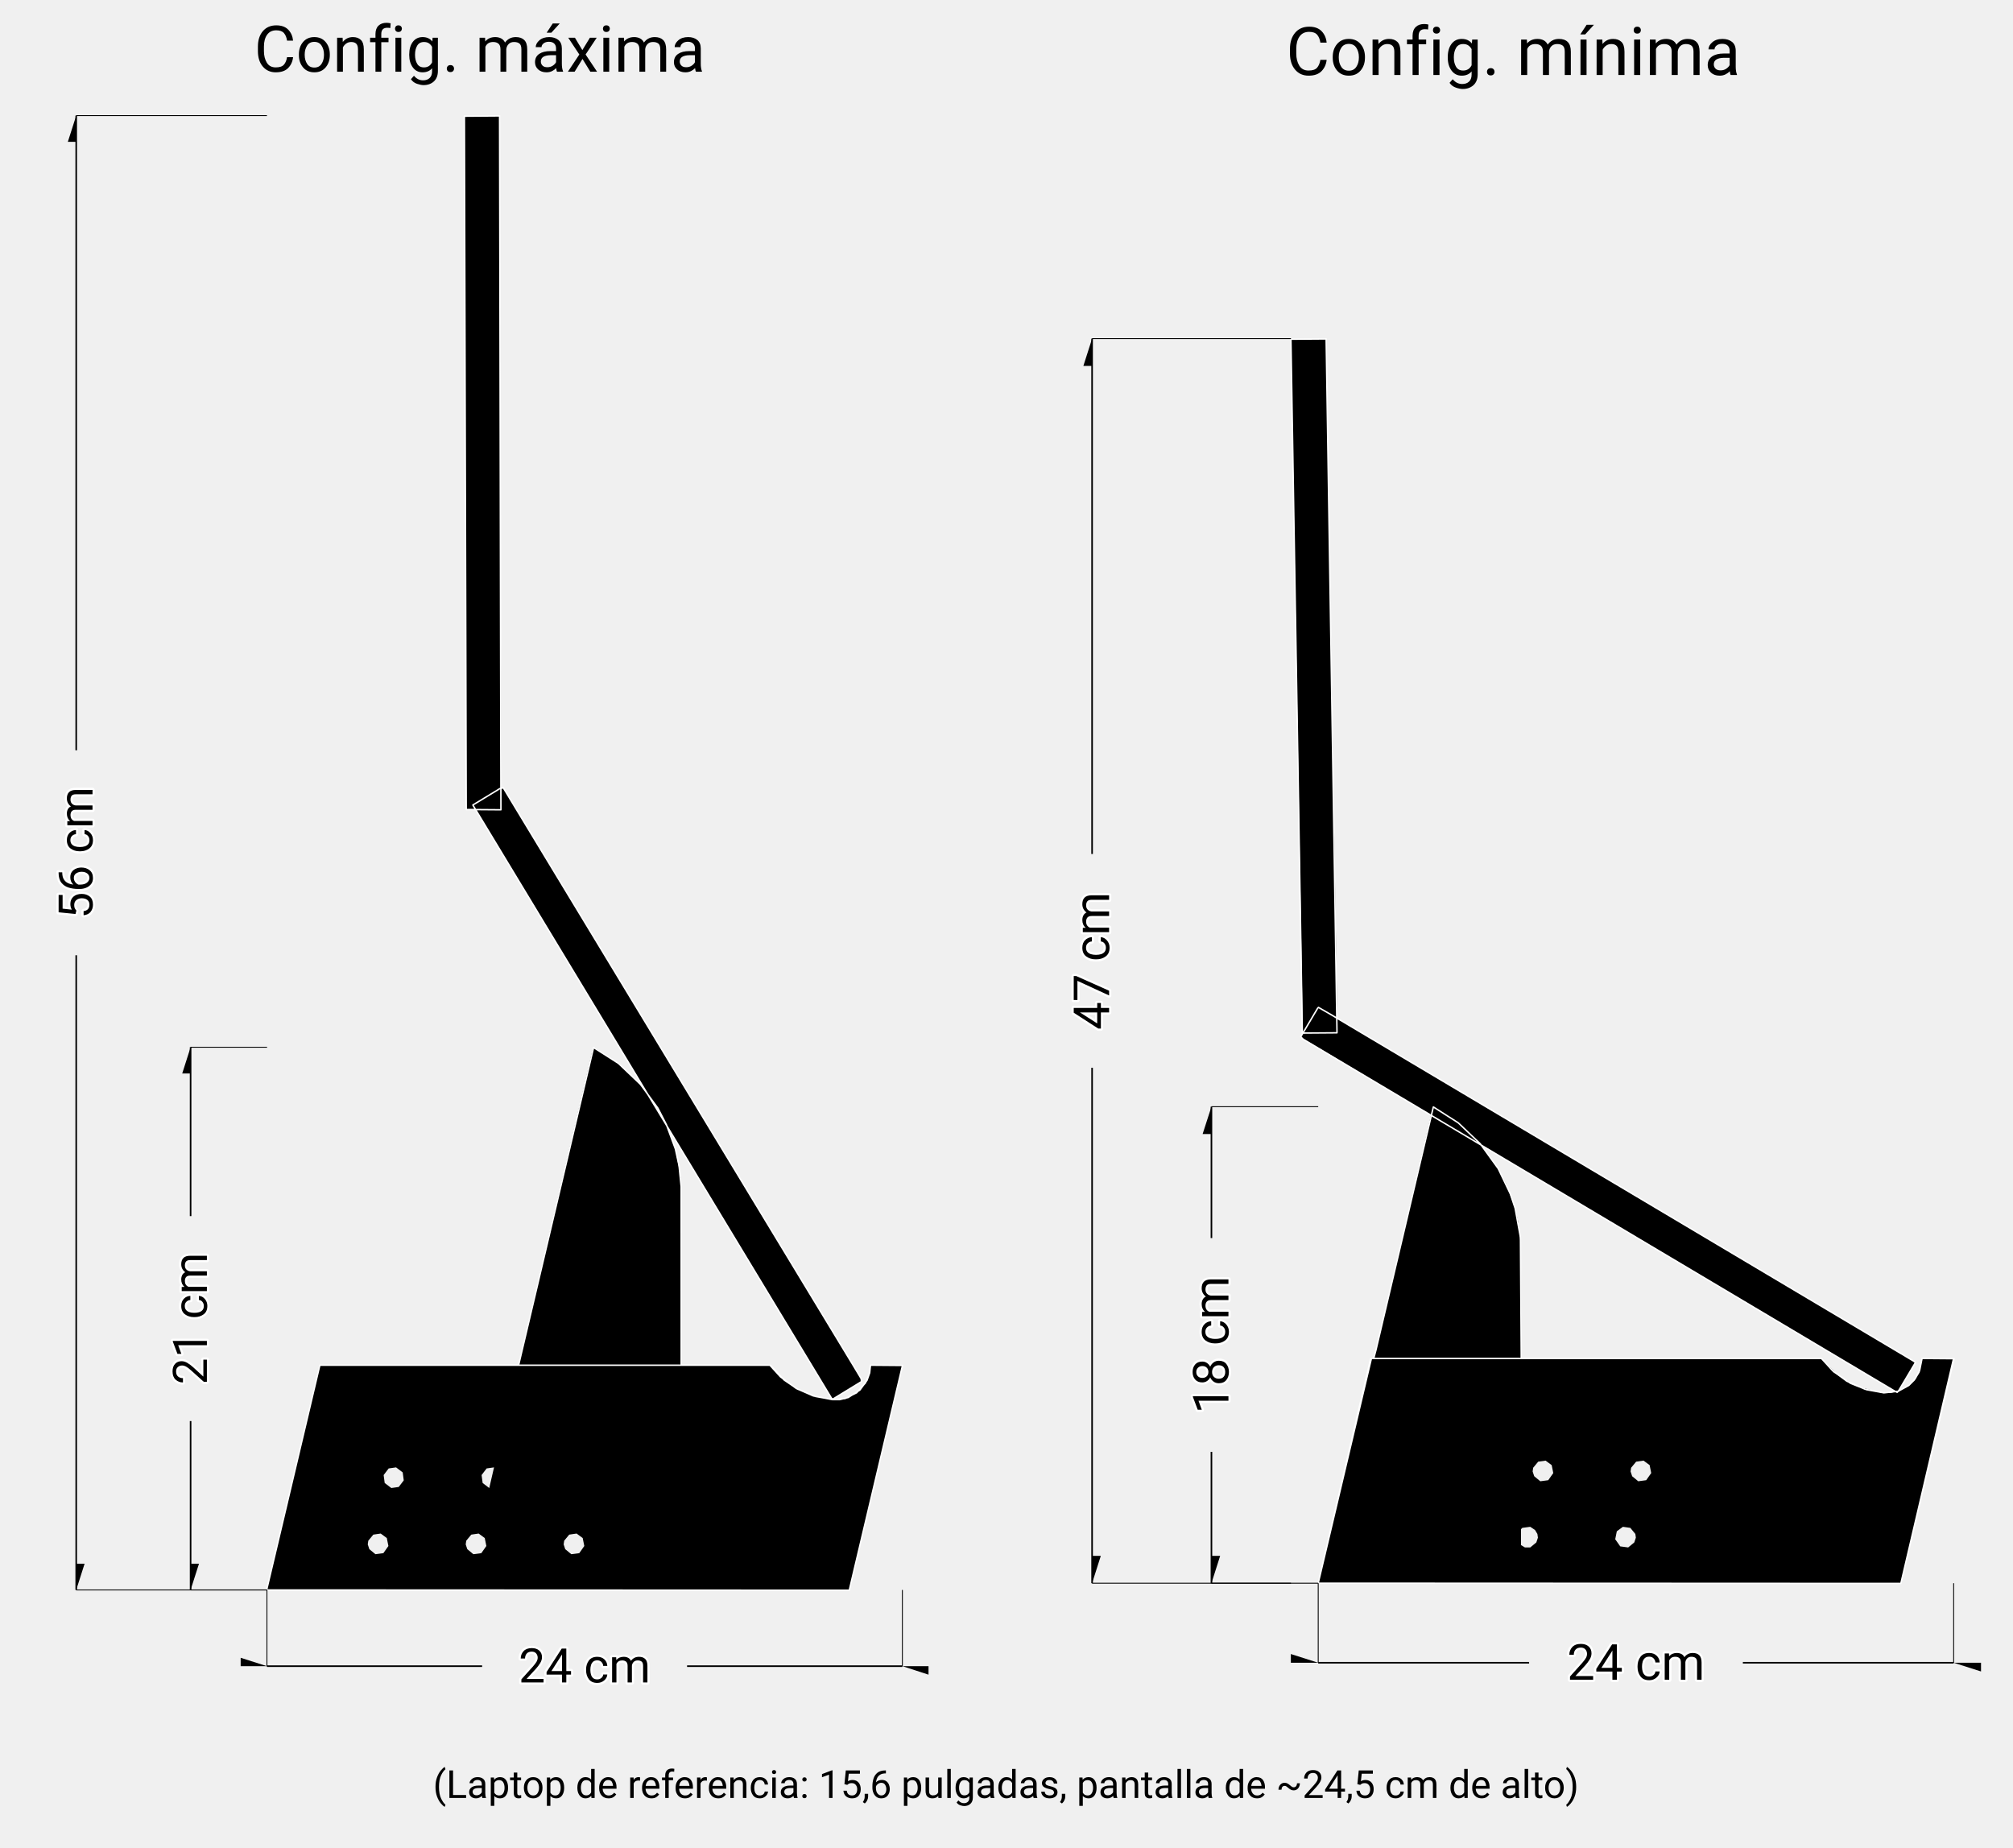
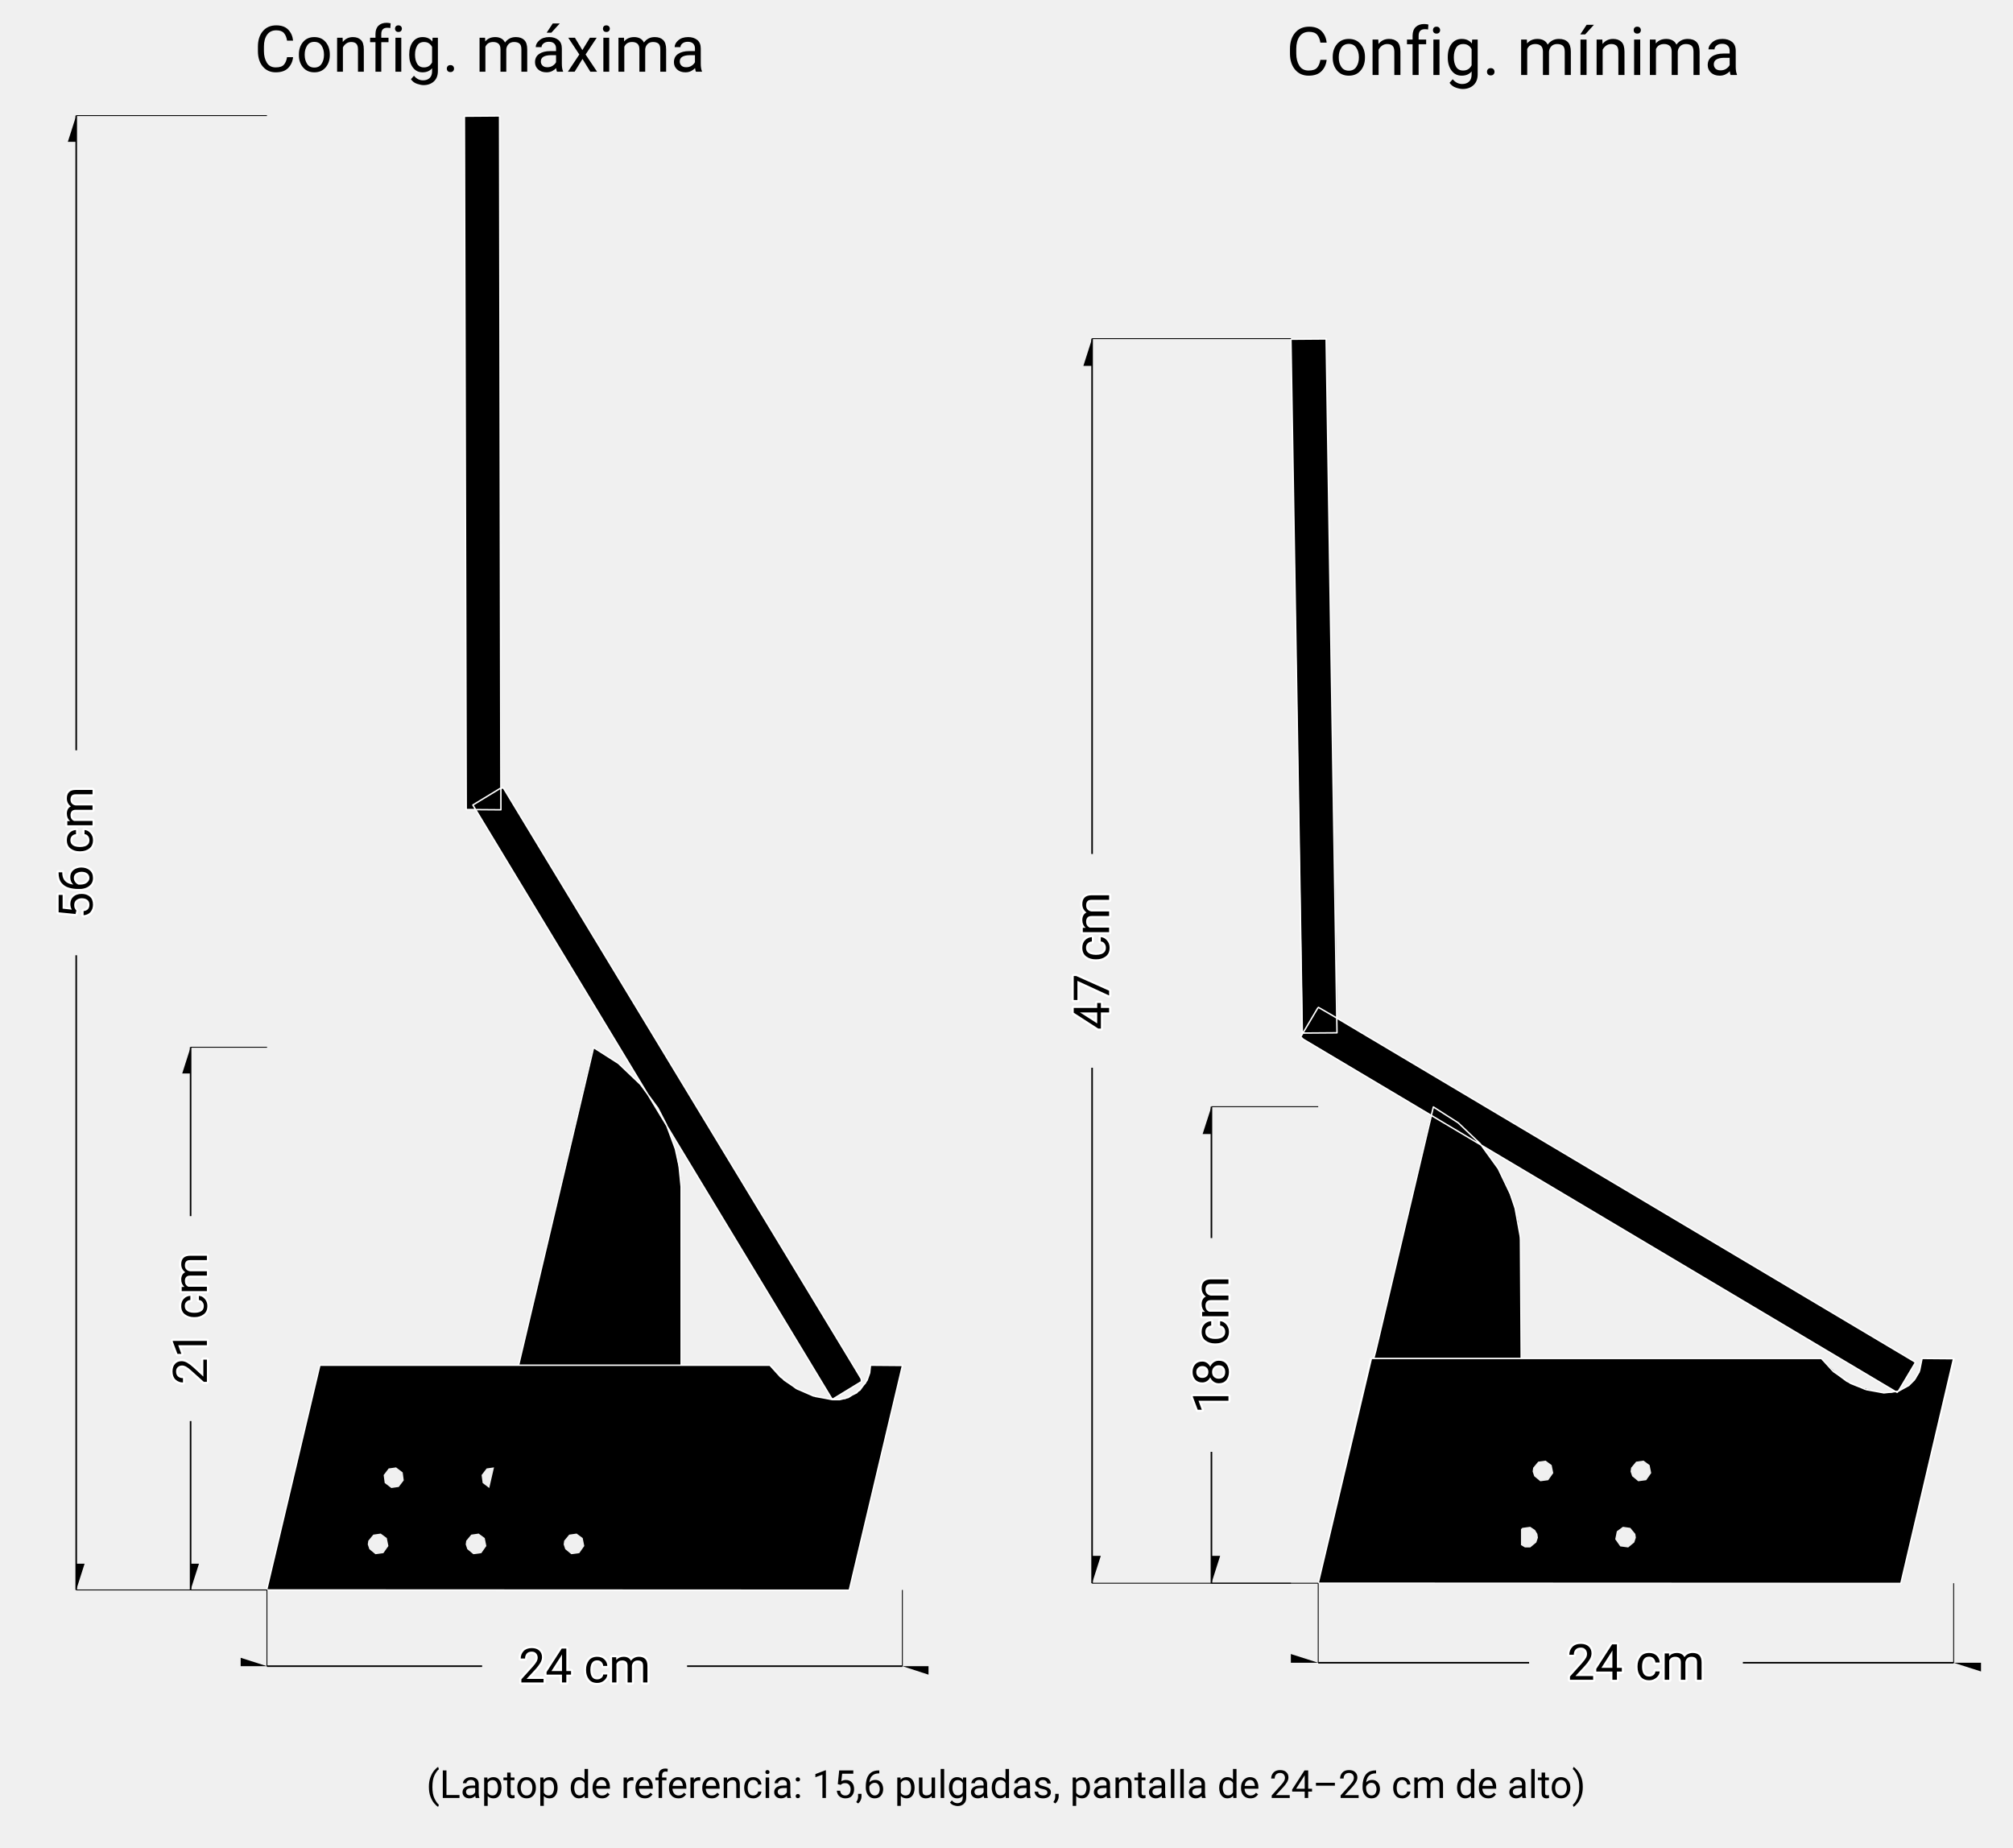
<svg xmlns="http://www.w3.org/2000/svg" width="1825" height="1675" viewBox="0 0 1825 1675">
  <g transform="translate(0,0)">
    <g fill="#000" fill-rule="evenodd" stroke="none">
      <path d="M 421.01,105.33 L 452.93,105.09 L 454.37,714.21 L 456.05,713.97 L 457.25,715.65 L 780.77,1249.89 L 781.01,1252.53 L 754.85,1268.61 L 766.13,1267.89 L 776.69,1262.61 L 784.61,1253.73 L 787.97,1246.05 L 789.17,1237.65 L 818.21,1237.89 L 769.97,1441.65 L 241.73,1441.41 L 289.73,1237.89 L 469.97,1237.65 L 537.41,950.85 L 538.13,949.65 L 539.57,950.13 L 560.69,964.05 L 584.45,987.33 L 431.33,734.37 L 422.69,733.89 Z M 340.37,1409.01 L 347.57,1408.05 L 352.13,1401.57 L 350.69,1394.37 L 345.17,1390.29 L 338.45,1391.25 L 333.89,1396.77 L 333.41,1400.13 L 334.85,1404.45 Z M 429.17,1409.01 L 436.37,1408.05 L 440.93,1401.57 L 439.49,1394.37 L 433.97,1390.29 L 427.25,1391.25 L 422.69,1396.77 L 422.21,1400.13 L 423.65,1404.45 Z M 517.97,1409.01 L 525.17,1408.05 L 529.73,1401.57 L 528.29,1394.37 L 522.77,1390.29 L 516.05,1391.25 L 511.49,1396.77 L 511.01,1400.13 L 512.45,1404.45 Z M 354.77,1349.01 L 361.49,1348.05 L 366.05,1342.05 L 365.09,1334.85 L 359.09,1330.29 L 352.37,1331.25 L 347.81,1337.25 L 348.77,1344.45 Z M 447.89,1330.29 L 441.17,1331.25 L 436.61,1337.25 L 437.57,1344.45 L 443.57,1349.01 Z M 605.33,1022.13 L 612.29,1041.57 L 617.09,1067.49 L 617.57,1237.41 L 698.45,1237.65 L 710.93,1251.09 L 722.93,1259.25 L 739.25,1265.97 L 754.13,1268.37 Z" />
    </g>
    <path d="M 241.73,1441.41 L 289.97,1237.65 L 470.21,1237.41 L 538.13,949.65 L 560.69,964.05 L 580.61,983.01 L 596.45,1004.61 L 604.13,1019.49 L 612.29,1041.57 L 615.65,1056.93 L 617.57,1076.13 L 617.57,1237.41 L 698.45,1237.65 L 710.93,1251.09 L 722.93,1259.25 L 739.25,1265.97 L 755.09,1268.85 L 761.33,1268.85 L 769.01,1266.93 L 779.57,1260.21 L 786.05,1251.33 L 788.45,1244.61 L 789.17,1237.65 L 818.21,1237.89 L 769.97,1441.65 Z M 241.73,1441.41 L 289.97,1237.65 L 697.97,1237.65 L 707.57,1248.21 L 721.97,1258.77 L 737.33,1265.49 L 754.61,1268.85 L 766.13,1267.89 L 776.69,1262.61 L 784.61,1253.73 L 787.97,1246.05 L 789.17,1237.65 L 818.21,1237.89 L 769.97,1441.65 Z M 428.69,729.81 L 453.17,714.93 L 456.29,714.21 L 773.57,1237.89 L 780.77,1249.89 L 781.01,1252.53 L 755.09,1268.37 L 753.89,1267.65 Z M 454.13,734.13 L 422.69,733.89 L 421.01,105.33 L 452.93,105.09 Z" fill="none" stroke="#fff" stroke-width="1.32" stroke-linejoin="round" />
    <g stroke="#000" stroke-width="1.44" fill="#000" font-family="Roboto, Arial, sans-serif" font-size="43.2">
      <line x1="69.1" y1="1441.4" x2="69.1" y2="866.0" />
      <line x1="69.1" y1="680.2" x2="69.1" y2="104.8" />
      <line x1="69.1" y1="1441.4" x2="242.0" y2="1441.4" stroke-width="0.8" />
      <line x1="69.1" y1="104.8" x2="242.0" y2="104.8" stroke-width="0.8" />
      <path d="M 69.1,1441.4 L 69.1,1417.6 L 76.7,1417.6 Z" stroke="none" />
      <path d="M 69.1,104.8 L 69.1,128.6 L 61.5,128.6 Z" stroke="none" />
      <text x="69.1" y="773.1" text-anchor="middle" dominant-baseline="central" paint-order="stroke" stroke="#fff" stroke-width="4" stroke-linejoin="round" transform="rotate(-90 69.1 773.1)">56 cm</text>
      <line x1="172.8" y1="1441.4" x2="172.8" y2="1288.3" />
      <line x1="172.8" y1="1102.5" x2="172.8" y2="949.4" />
      <line x1="172.8" y1="1441.4" x2="242.1" y2="1441.4" stroke-width="0.8" />
      <line x1="172.8" y1="949.4" x2="242.1" y2="949.4" stroke-width="0.8" />
      <path d="M 172.8,1441.4 L 172.8,1417.6 L 180.4,1417.6 Z" stroke="none" />
      <path d="M 172.8,949.4 L 172.8,973.2 L 165.2,973.2 Z" stroke="none" />
      <text x="172.8" y="1195.4" text-anchor="middle" dominant-baseline="central" paint-order="stroke" stroke="#fff" stroke-width="4" stroke-linejoin="round" transform="rotate(-90 172.8 1195.4)">21 cm</text>
      <line x1="242.0" y1="1510.5" x2="437.1" y2="1510.5" />
      <line x1="622.9" y1="1510.5" x2="818.1" y2="1510.5" />
      <line x1="242.0" y1="1510.5" x2="242.0" y2="1441.4" stroke-width="0.8" />
      <line x1="818.1" y1="1510.5" x2="818.1" y2="1441.4" stroke-width="0.8" />
      <path d="M 242.0,1510.5 L 218.2,1510.5 L 218.2,1502.9 Z" stroke="none" />
      <path d="M 818.1,1510.5 L 841.8,1510.5 L 841.8,1518.2 Z" stroke="none" />
      <text x="530.0" y="1510.5" text-anchor="middle" dominant-baseline="central" paint-order="stroke" stroke="#fff" stroke-width="4" stroke-linejoin="round">24 cm</text>
    </g>
    <text class="pt-plano__titulo" data-es="Config. máxima" data-en="Max config." x="435" y="65" text-anchor="middle" font-family="Roboto, Arial, sans-serif" font-size="58.3" fill="#000">Config. máxima</text>
  </g>
  <g transform="translate(918,0)">
    <g fill="#000" fill-rule="evenodd" stroke="none">
      <path d="M 252.37,307.52 L 284.29,307.28 L 294.37,923.12 L 816.85,1233.92 L 818.53,1235.12 L 803.41,1260.80 L 811.09,1256.96 L 818.53,1249.52 L 822.37,1242.32 L 824.53,1231.52 L 853.57,1231.76 L 805.33,1435.52 L 277.09,1435.28 L 324.61,1231.76 L 327.49,1231.28 L 329.41,1224.08 L 379.33,1010.96 L 261.25,940.40 L 263.17,937.04 Z M 462.13,1385.12 L 460.93,1386.32 L 460.93,1400.72 L 464.53,1402.88 L 469.33,1402.88 L 474.85,1398.32 L 476.29,1394.00 L 475.81,1390.64 L 473.65,1387.04 L 469.33,1384.16 Z M 558.13,1402.88 L 563.65,1398.32 L 565.09,1394.00 L 564.61,1390.64 L 560.05,1385.12 L 553.33,1384.16 L 547.81,1388.24 L 546.37,1395.44 L 550.93,1401.92 Z M 478.45,1342.88 L 485.65,1341.92 L 490.21,1335.44 L 488.77,1328.24 L 483.25,1324.16 L 476.53,1325.12 L 471.97,1330.64 L 471.49,1334.00 L 472.93,1338.32 Z M 567.25,1342.88 L 574.45,1341.92 L 579.01,1335.44 L 577.57,1328.24 L 572.05,1324.16 L 565.33,1325.12 L 560.77,1330.64 L 560.29,1334.00 L 561.73,1338.32 Z M 800.77,1261.52 L 424.45,1037.84 L 440.29,1059.44 L 447.49,1073.36 L 455.65,1095.44 L 458.53,1107.92 L 460.93,1130.96 L 461.17,1231.52 L 733.33,1231.52 L 749.17,1247.36 L 765.97,1256.96 L 786.13,1262.24 L 796.69,1262.72 Z" />
    </g>
    <path d="M 853.09,1231.76 L 805.33,1435.52 L 277.09,1435.28 L 324.61,1231.76 L 327.49,1231.28 L 329.41,1224.08 L 381.49,1003.52 L 404.05,1017.92 L 423.97,1036.88 L 440.29,1059.44 L 451.33,1082.48 L 455.65,1095.44 L 460.45,1121.84 L 461.17,1231.52 L 733.33,1231.52 L 744.37,1243.52 L 759.73,1254.08 L 774.13,1259.84 L 789.97,1262.72 L 802.93,1261.28 L 813.01,1255.52 L 818.53,1249.52 L 822.37,1242.32 L 824.53,1231.52 Z M 277.09,1435.28 L 325.33,1231.52 L 733.33,1231.52 L 743.41,1242.56 L 756.37,1252.16 L 772.69,1259.36 L 789.97,1262.72 L 802.93,1261.28 L 812.53,1256.00 L 817.57,1250.96 L 821.89,1243.76 L 824.53,1231.52 L 853.57,1231.76 L 805.33,1435.52 Z M 276.61,914.00 L 277.33,913.28 L 289.81,920.48 L 816.85,1233.92 L 818.53,1235.12 L 818.05,1236.08 L 803.17,1261.04 L 801.97,1262.24 L 800.05,1261.28 L 263.41,942.08 L 261.25,939.92 Z M 294.13,936.32 L 262.69,936.56 L 252.37,307.52 L 284.29,307.28 Z" fill="none" stroke="#fff" stroke-width="1.32" stroke-linejoin="round" />
    <g stroke="#000" stroke-width="1.44" fill="#000" font-family="Roboto, Arial, sans-serif" font-size="45.1">
      <line x1="72.1" y1="1435.3" x2="72.1" y2="968.0" />
      <line x1="72.1" y1="774.2" x2="72.1" y2="307.0" />
      <line x1="72.1" y1="1435.3" x2="252.4" y2="1435.3" stroke-width="0.8" />
      <line x1="72.1" y1="307.0" x2="252.4" y2="307.0" stroke-width="0.8" />
      <path d="M 72.1,1435.3 L 72.1,1410.5 L 80.0,1410.5 Z" stroke="none" />
      <path d="M 72.1,307.0 L 72.1,331.7 L 64.2,331.7 Z" stroke="none" />
      <text x="72.1" y="871.1" text-anchor="middle" dominant-baseline="central" paint-order="stroke" stroke="#fff" stroke-width="4" stroke-linejoin="round" transform="rotate(-90 72.1 871.1)">47 cm</text>
      <line x1="180.3" y1="1435.3" x2="180.3" y2="1316.2" />
      <line x1="180.3" y1="1122.4" x2="180.3" y2="1003.3" />
      <line x1="180.3" y1="1435.3" x2="277.1" y2="1435.3" stroke-width="0.8" />
      <line x1="180.3" y1="1003.3" x2="277.1" y2="1003.3" stroke-width="0.8" />
      <path d="M 180.3,1435.3 L 180.3,1410.5 L 188.2,1410.5 Z" stroke="none" />
      <path d="M 180.3,1003.3 L 180.3,1028.1 L 172.3,1028.1 Z" stroke="none" />
      <text x="180.3" y="1219.3" text-anchor="middle" dominant-baseline="central" paint-order="stroke" stroke="#fff" stroke-width="4" stroke-linejoin="round" transform="rotate(-90 180.3 1219.3)">18 cm</text>
      <line x1="277.1" y1="1507.4" x2="468.3" y2="1507.4" />
      <line x1="662.1" y1="1507.4" x2="853.2" y2="1507.4" />
      <line x1="277.1" y1="1507.4" x2="277.1" y2="1435.3" stroke-width="0.8" />
      <line x1="853.2" y1="1507.4" x2="853.2" y2="1435.3" stroke-width="0.8" />
      <path d="M 277.1,1507.4 L 252.3,1507.4 L 252.3,1499.5 Z" stroke="none" />
      <path d="M 853.2,1507.4 L 878.0,1507.4 L 878.0,1515.3 Z" stroke="none" />
      <text x="565.2" y="1507.4" text-anchor="middle" dominant-baseline="central" paint-order="stroke" stroke="#fff" stroke-width="4" stroke-linejoin="round">24 cm</text>
    </g>
    <text class="pt-plano__titulo" data-es="Config. mínima" data-en="Min config." x="454" y="68" text-anchor="middle" font-family="Roboto, Arial, sans-serif" font-size="60.8" fill="#000">Config. mínima</text>
  </g>
-   <text class="pt-plano__nota" data-es="(Laptop de referencia: 15,6 pulgadas, pantalla de ~24,5 cm de alto)" data-en="(Reference laptop: 15.6 inch, screen approx. 24.5 cm tall)" x="912" y="1630" text-anchor="middle" font-family="Roboto, Arial, sans-serif" font-size="35.1" fill="#000">(Laptop de referencia: 15,6 pulgadas, pantalla de ~24,5 cm de alto)</text>
+   <text class="pt-plano__nota" data-es="(Laptop de referencia: 15,6 pulgadas, pantalla de 24–26 cm de alto)" data-en="(Reference laptop: 15.6 inch, screen 24–26 cm tall)" x="912" y="1630" text-anchor="middle" font-family="Roboto, Arial, sans-serif" font-size="35.1" fill="#000">(Laptop de referencia: 15,6 pulgadas, pantalla de 24–26 cm de alto)</text>
</svg>
